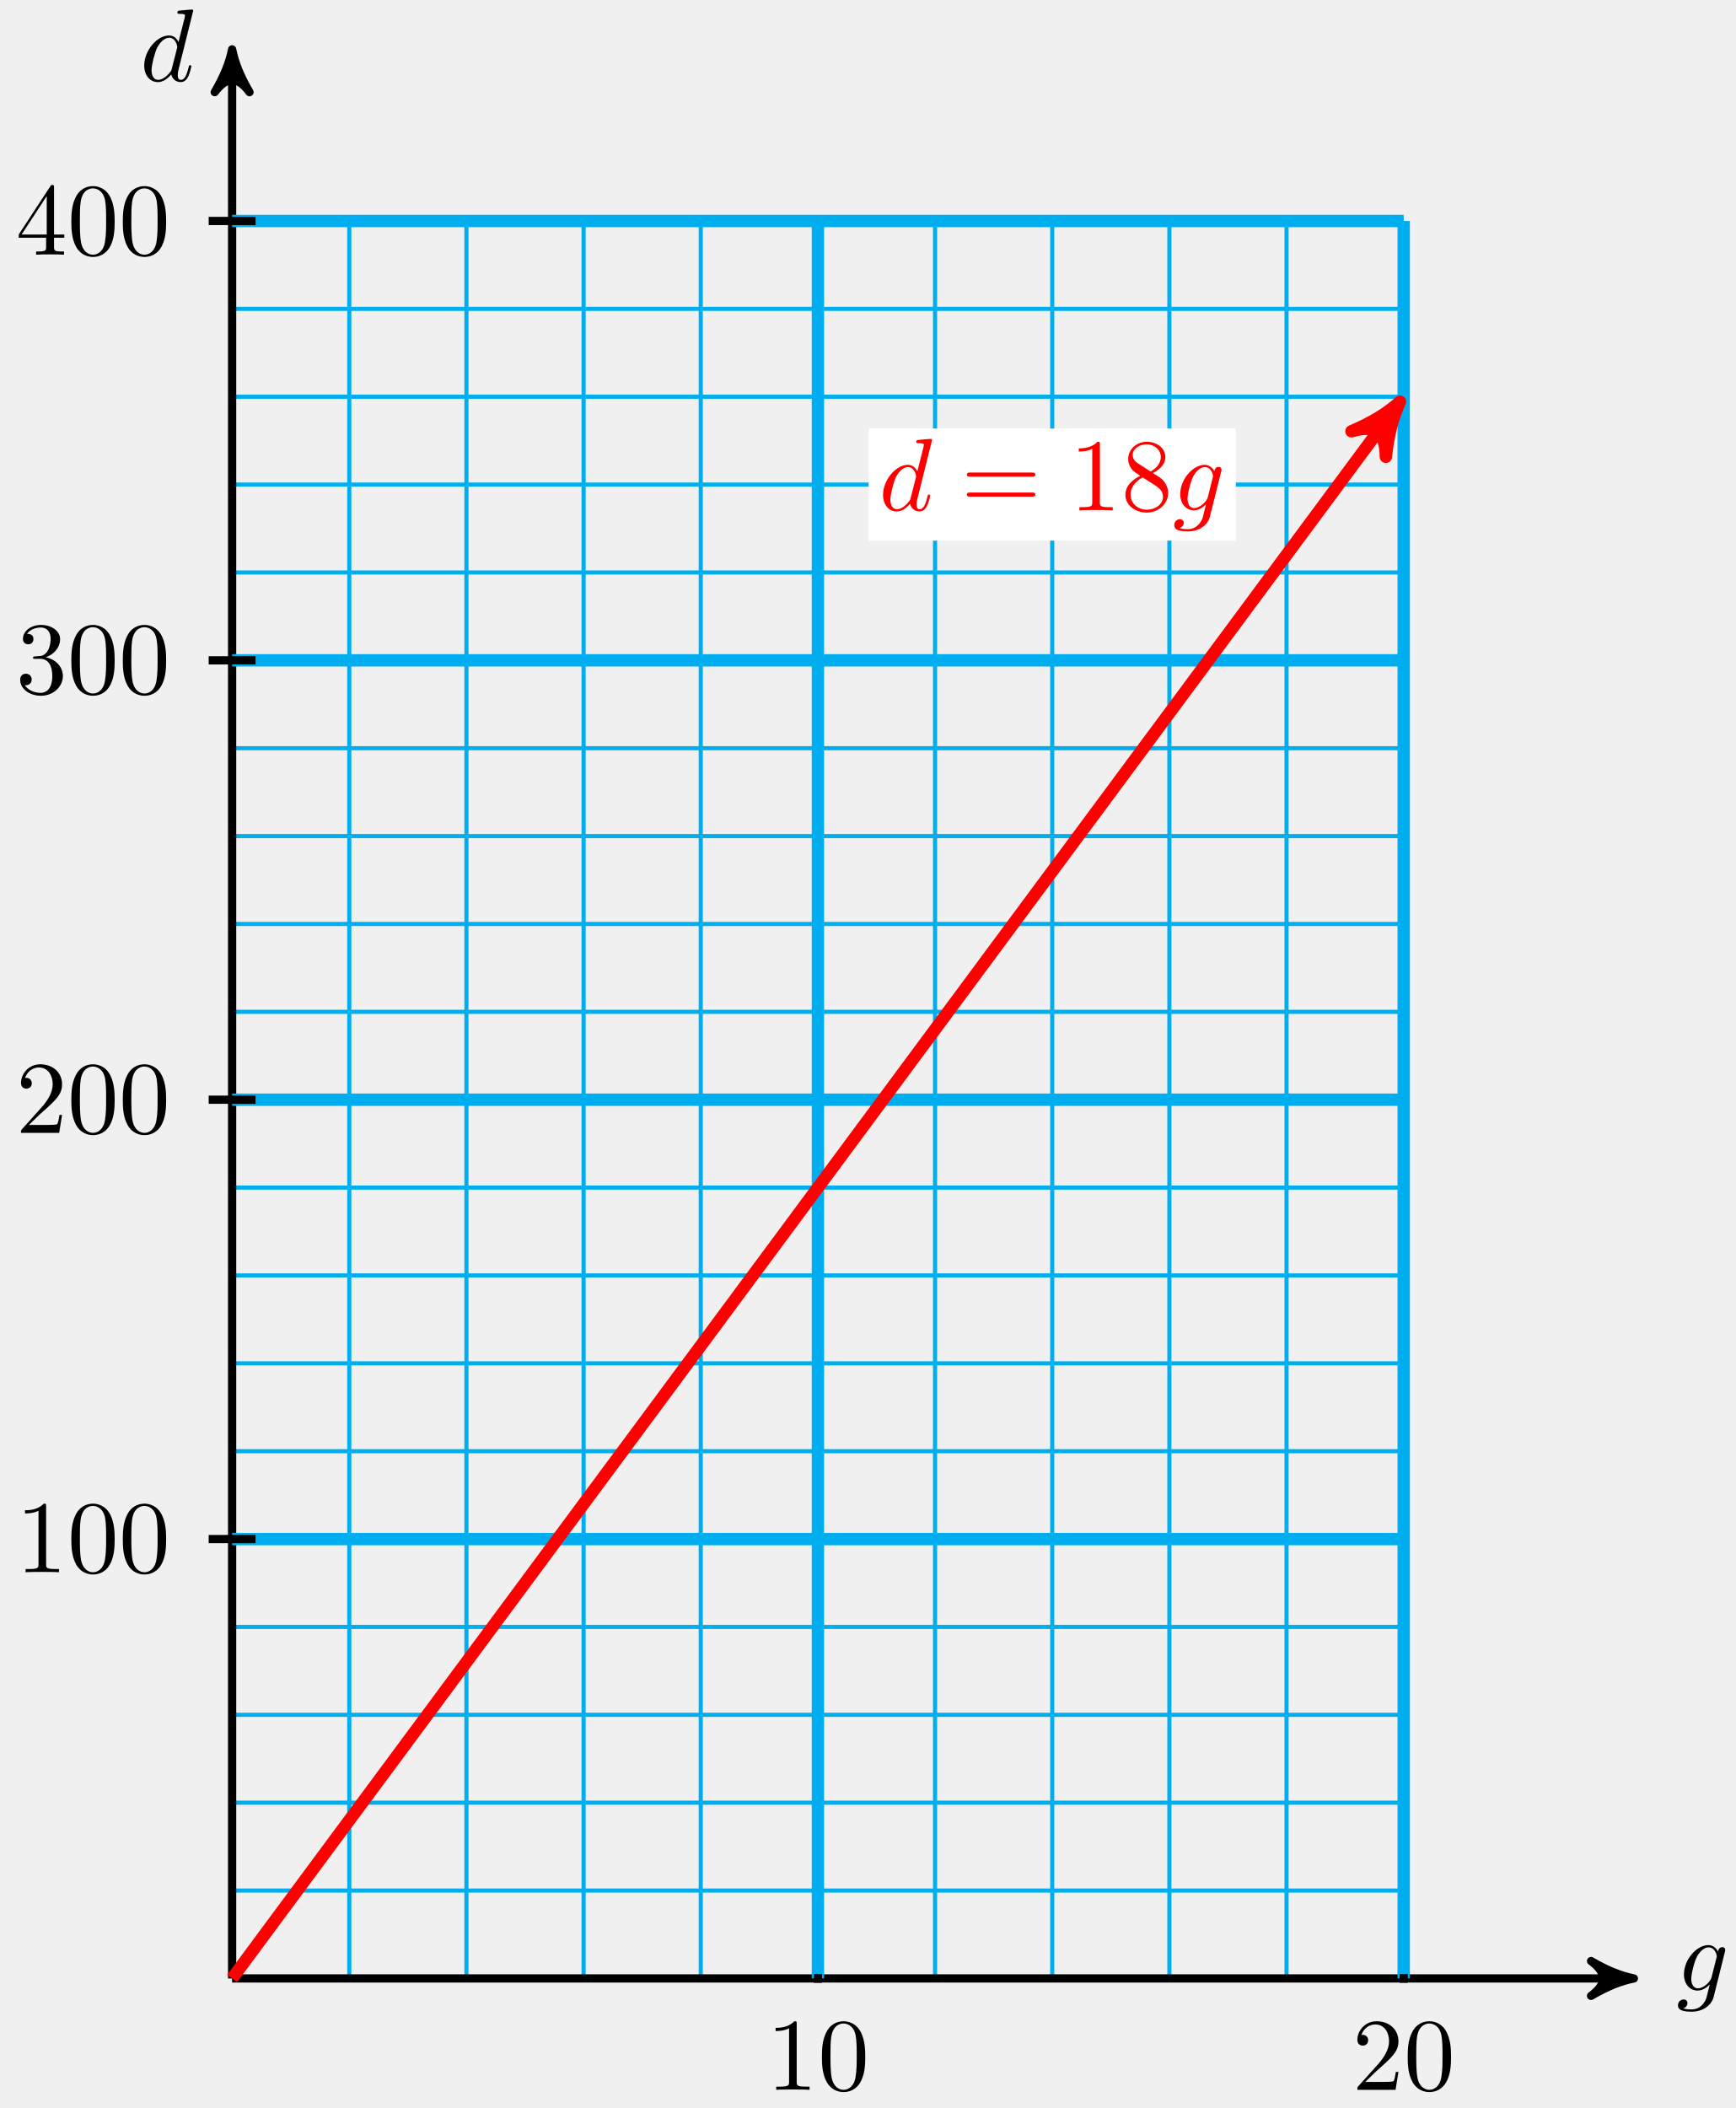
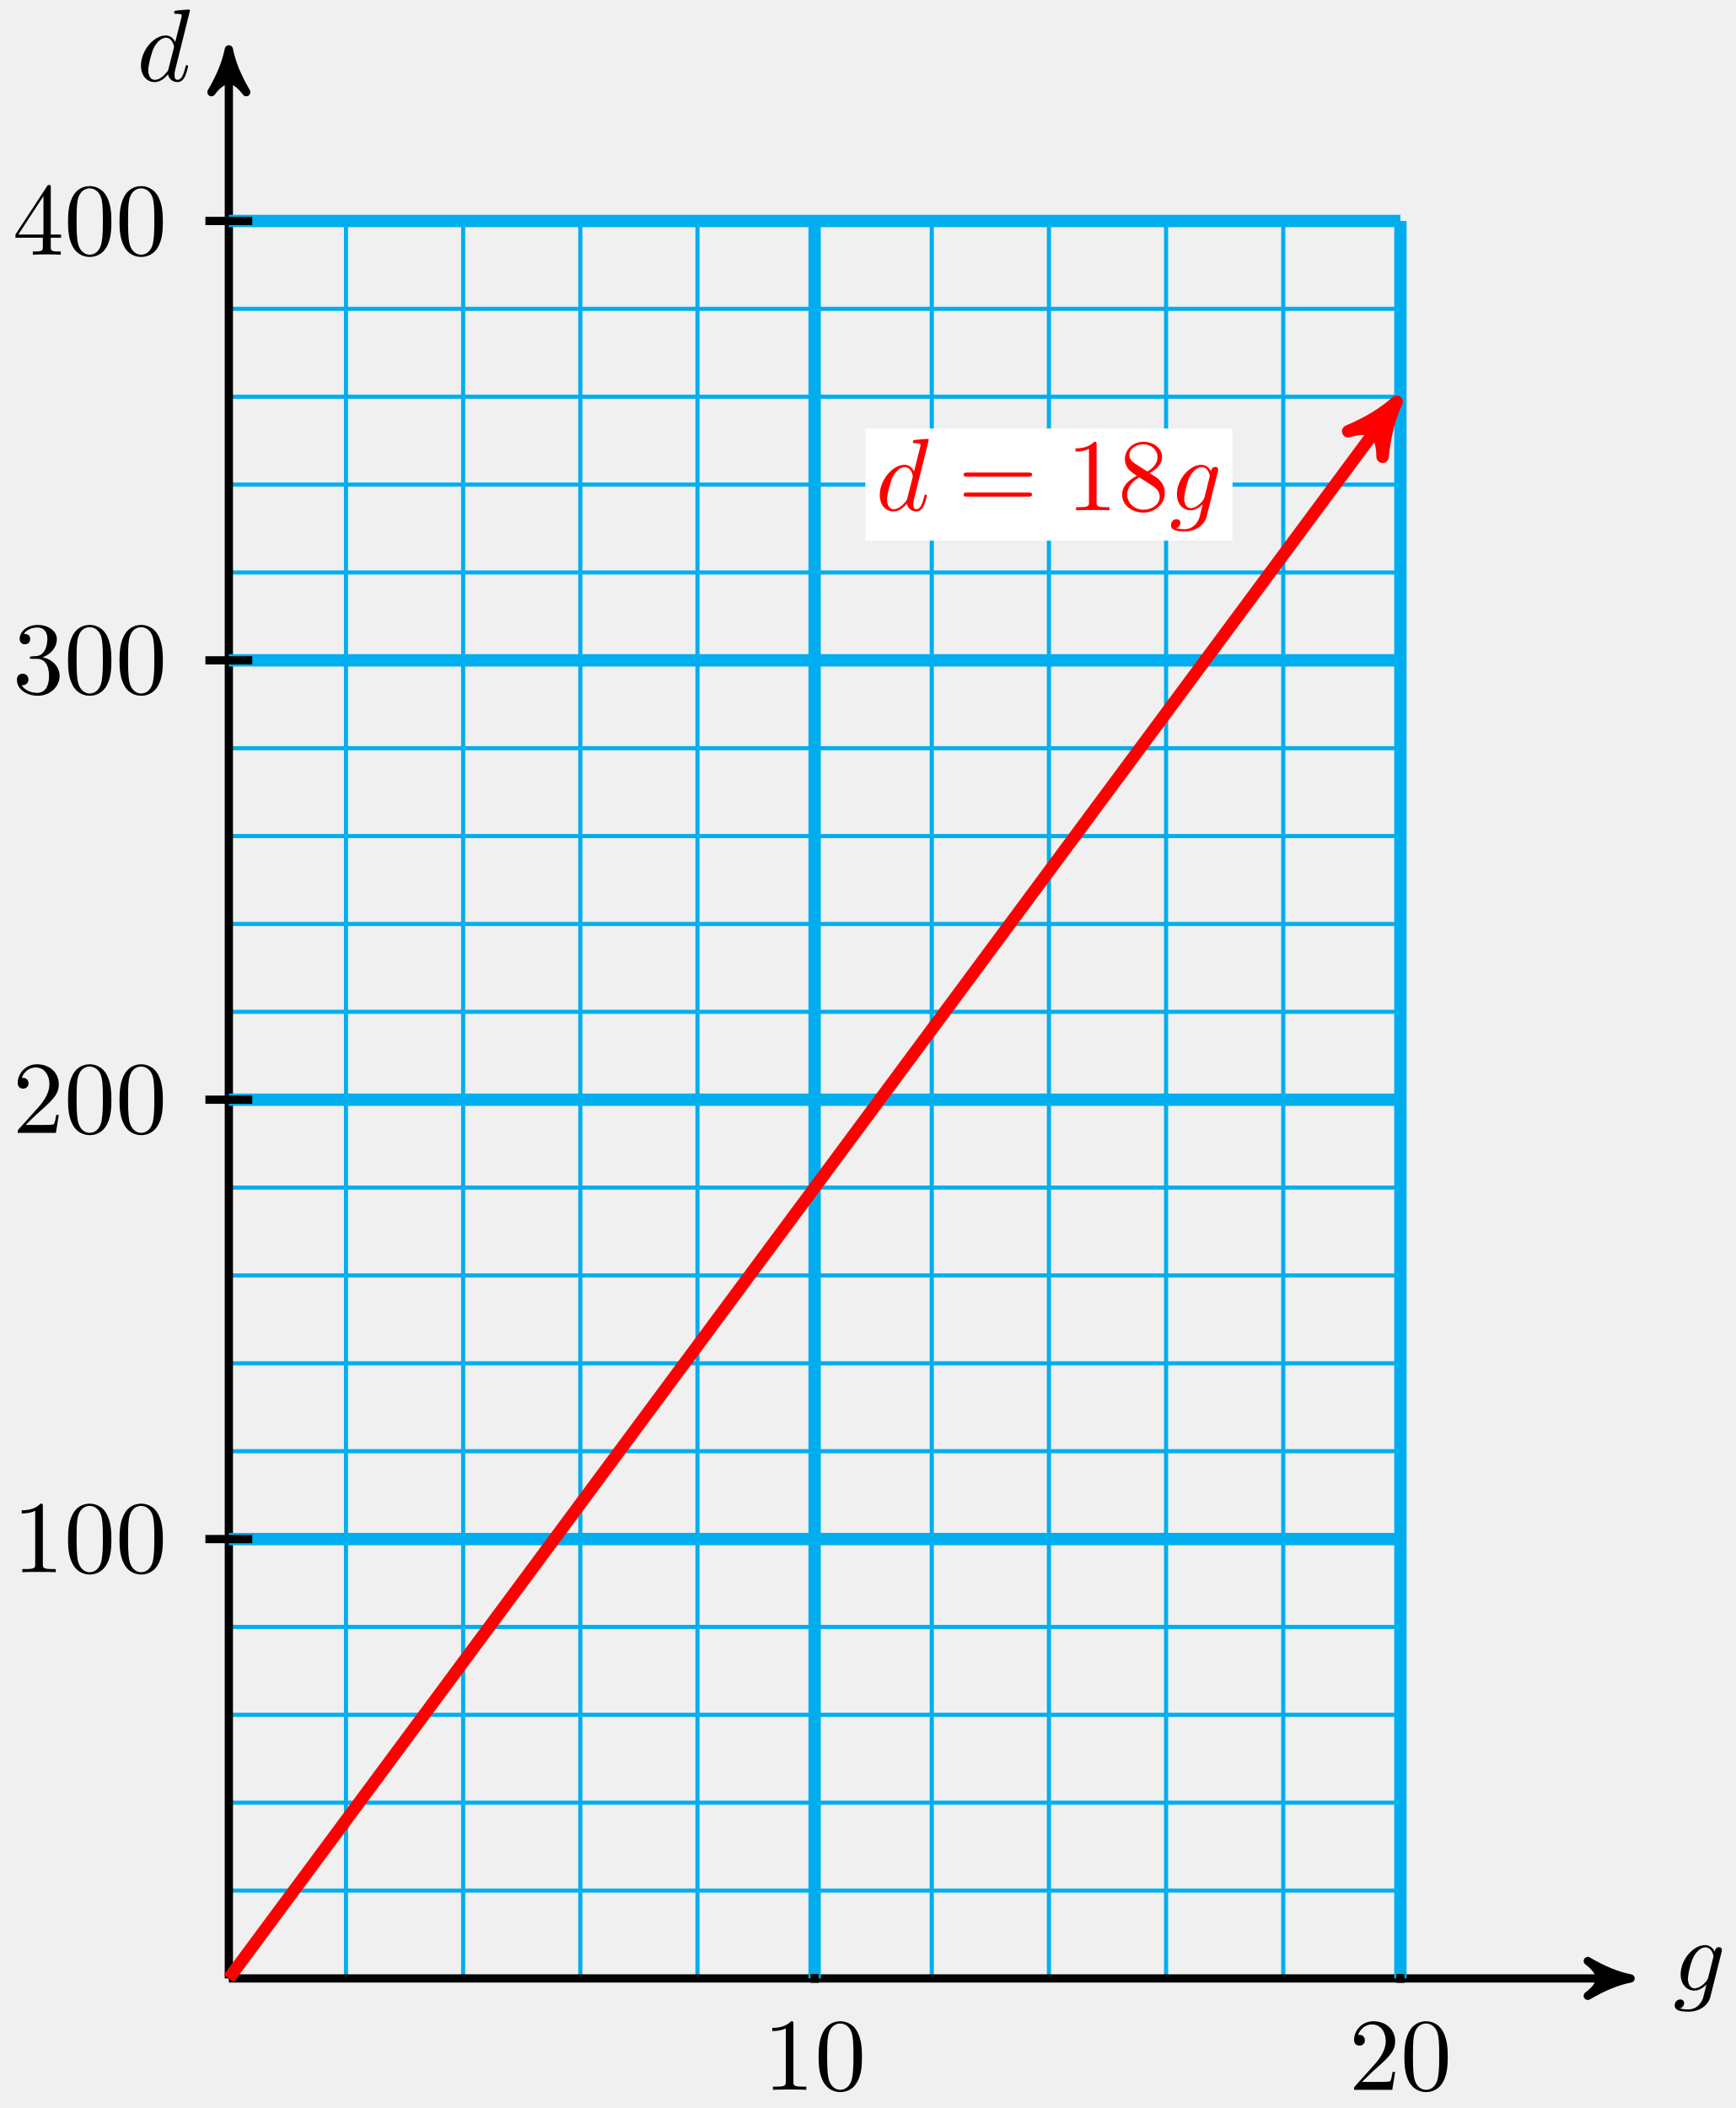
<svg xmlns="http://www.w3.org/2000/svg" xmlns:xlink="http://www.w3.org/1999/xlink" version="1.1" width="168" height="204" viewBox="0 0 168 204">
  <defs>
    <path id="font_1_2" d="M.471 .377C.472 .383 .474 .388 .474 .395 .474 .412 .462 .422 .445 .422 .435 .422 .408 .415 .404 .379 .386 .416 .351 .442 .311 .442 .197 .442 .073 .302 .073 .158 .073 .059 .134 0 .206 0 .265 0 .312 .047 .322 .058L.323 .057C.302-.032 .29-.073 .29-.075 .286-.084 .252-.183 .146-.183 .127-.183 .094-.182 .066-.173 .096-.164 .107-.138 .107-.121 .107-.105 .096-.086 .069-.086 .047-.086 .015-.104 .015-.144 .015-.185 .052-.205 .148-.205 .273-.205 .345-.127 .36-.067L.471 .377M.341 .128C.335 .102 .312 .077 .29 .058 .269 .04 .238 .022 .209 .022 .159 .022 .144 .074 .144 .114 .144 .162 .173 .28 .2 .331 .227 .38 .27 .42 .312 .42 .378 .42 .392 .339 .392 .334 .392 .329 .39 .323 .389 .319L.341 .128Z" />
    <path id="font_1_1" d="M.516 .683C.516 .684 .516 .694 .503 .694 .488 .694 .393 .685 .376 .683 .368 .682 .362 .677 .362 .664 .362 .652 .371 .652 .386 .652 .434 .652 .436 .645 .436 .635L.433 .615 .373 .378C.355 .415 .326 .442 .281 .442 .164 .442 .04 .295 .04 .149 .04 .055 .095-.011 .173-.011 .193-.011 .243-.007 .303 .064 .311 .022 .346-.011 .394-.011 .429-.011 .452 .012 .468 .044 .485 .08 .498 .141 .498 .143 .498 .153 .489 .153 .486 .153 .476 .153 .475 .149 .472 .135 .455 .07 .437 .011 .396 .011 .369 .011 .366 .037 .366 .057 .366 .081 .368 .088 .372 .105L.516 .683M.308 .119C.303 .101 .303 .099 .288 .082 .244 .027 .203 .011 .175 .011 .125 .011 .111 .066 .111 .105 .111 .155 .143 .278 .166 .324 .197 .383 .242 .42 .282 .42 .347 .42 .361 .338 .361 .332 .361 .326 .359 .32 .358 .315L.308 .119Z" />
    <path id="font_2_82" d="M.419 0V.031H.387C.297 .031 .294 .042 .294 .079V.64C.294 .664 .294 .666 .271 .666 .209 .602 .121 .602 .089 .602V.571C.109 .571 .168 .571 .22 .597V.079C.22 .043 .217 .031 .127 .031H.095V0C.13 .003 .217 .003 .257 .003 .297 .003 .384 .003 .419 0Z" />
    <path id="font_2_121" d="M.46 .32C.46 .4 .455 .48 .42 .554 .374 .65 .292 .666 .25 .666 .19 .666 .117 .64 .076 .547 .044 .478 .039 .4 .039 .32 .039 .245 .043 .155 .084 .079 .127-.002 .2-.022 .249-.022 .303-.022 .379-.001 .423 .094 .455 .163 .46 .241 .46 .32M.377 .332C.377 .257 .377 .189 .366 .125 .351 .03 .294-0 .249-0 .21-0 .151 .025 .133 .121 .122 .181 .122 .273 .122 .332 .122 .396 .122 .462 .13 .516 .149 .635 .224 .644 .249 .644 .282 .644 .348 .626 .367 .527 .377 .471 .377 .395 .377 .332Z" />
    <path id="font_2_107" d="M.449 .174H.424C.419 .144 .412 .1 .402 .085 .395 .077 .329 .077 .307 .077H.127L.233 .18C.389 .318 .449 .372 .449 .472 .449 .586 .359 .666 .237 .666 .124 .666 .05 .574 .05 .485 .05 .429 .1 .429 .103 .429 .12 .429 .155 .441 .155 .482 .155 .508 .137 .534 .102 .534 .094 .534 .092 .534 .089 .533 .112 .598 .166 .635 .224 .635 .315 .635 .358 .554 .358 .472 .358 .392 .308 .313 .253 .251L.061 .037C.05 .026 .05 .024 .05 0H.421L.449 .174Z" />
    <path id="font_2_106" d="M.457 .17C.457 .253 .394 .331 .29 .352 .372 .379 .43 .449 .43 .528 .43 .61 .342 .666 .246 .666 .145 .666 .069 .606 .069 .53 .069 .497 .091 .478 .12 .478 .151 .478 .171 .5 .171 .529 .171 .579 .124 .579 .109 .579 .14 .628 .206 .641 .242 .641 .283 .641 .338 .619 .338 .529 .338 .517 .336 .459 .31 .415 .28 .367 .246 .364 .221 .363 .213 .362 .189 .36 .182 .36 .174 .359 .167 .358 .167 .348 .167 .337 .174 .337 .191 .337H.235C.317 .337 .354 .269 .354 .17 .354 .034 .285 .006 .241 .006 .198 .006 .123 .022 .088 .081 .123 .076 .154 .098 .154 .136 .154 .172 .127 .192 .098 .192 .074 .192 .042 .178 .042 .134 .042 .043 .135-.022 .244-.022 .366-.022 .457 .068 .457 .17Z" />
    <path id="font_2_57" d="M.471 .165V.196H.371V.651C.371 .671 .371 .677 .355 .677 .346 .677 .343 .677 .335 .665L.028 .196V.165H.294V.078C.294 .042 .292 .031 .218 .031H.197V0C.238 .003 .29 .003 .332 .003 .374 .003 .427 .003 .468 0V.031H.447C.373 .031 .371 .042 .371 .078V.165H.471M.3 .196H.056L.3 .569V.196Z" />
    <path id="font_3_3" d="M.687 .327C.702 .327 .721 .327 .721 .347 .721 .367 .702 .367 .688 .367H.089C.075 .367 .056 .367 .056 .347 .056 .327 .075 .327 .09 .327H.687M.688 .133C.702 .133 .721 .133 .721 .153 .721 .173 .702 .173 .687 .173H.09C.075 .173 .056 .173 .056 .153 .056 .133 .075 .133 .089 .133H.688Z" />
    <path id="font_3_1" d="M.294 .64C.294 .664 .294 .666 .271 .666 .209 .602 .121 .602 .089 .602V.571C.109 .571 .168 .571 .22 .597V.079C.22 .043 .217 .031 .127 .031H.095V0C.13 .003 .217 .003 .257 .003 .297 .003 .384 .003 .419 0V.031H.387C.297 .031 .294 .042 .294 .079V.64Z" />
    <path id="font_3_2" d="M.163 .457C.117 .487 .113 .521 .113 .538 .113 .599 .178 .641 .249 .641 .322 .641 .386 .589 .386 .517 .386 .46 .347 .412 .287 .377L.163 .457M.309 .362C.381 .399 .43 .451 .43 .517 .43 .609 .341 .666 .25 .666 .15 .666 .069 .592 .069 .499 .069 .481 .071 .436 .113 .389 .124 .377 .161 .352 .186 .335 .128 .306 .042 .25 .042 .151 .042 .045 .144-.022 .249-.022 .362-.022 .457 .061 .457 .168 .457 .204 .446 .249 .408 .291 .389 .312 .373 .322 .309 .362M.209 .32 .332 .242C.36 .223 .407 .193 .407 .132 .407 .058 .332 .006 .25 .006 .164 .006 .092 .068 .092 .151 .092 .209 .124 .273 .209 .32Z" />
  </defs>
-   <path transform="matrix(1.00002,0,0,-1.00002,22.46521,191.4616)" stroke-width=".399" stroke-linecap="butt" stroke-miterlimit="10" stroke-linejoin="miter" fill="none" stroke="#00aeef" d="M0 0H113.385M0 8.504H113.385M0 17.007H113.385M0 25.511H113.385M0 34.015H113.385M0 42.518H113.385M0 51.022H113.385M0 59.526H113.385M0 68.03H113.385M0 76.533H113.385M0 85.037H113.385M0 93.541H113.385M0 102.044H113.385M0 110.548H113.385M0 119.052H113.385M0 127.555H113.385M0 136.059H113.385M0 144.563H113.385M0 153.067H113.385M0 161.57H113.385M0 170.074H113.385M0 0V170.074M11.339 0V170.074M22.677 0V170.074M34.016 0V170.074M45.354 0V170.074M56.693 0V170.074M68.031 0V170.074M79.37 0V170.074M90.708 0V170.074M102.047 0V170.074M113.384 0V170.074M113.385 170.074" />
-   <path transform="matrix(1.00002,0,0,-1.00002,22.46521,191.4616)" stroke-width=".797" stroke-linecap="butt" stroke-miterlimit="10" stroke-linejoin="miter" fill="none" stroke="#000000" d="M0 0H134.628" />
-   <path transform="matrix(1.00002,0,0,-1.00002,157.0959,191.4616)" d="M1.036 0C-.259 .259-1.554 .777-3.108 1.684-1.554 .518-1.554-.518-3.108-1.684-1.554-.777-.259-.259 1.036 0Z" />
-   <path transform="matrix(1.00002,0,0,-1.00002,157.0959,191.4616)" stroke-width=".797" stroke-linecap="butt" stroke-linejoin="round" fill="none" stroke="#000000" d="M1.036 0C-.259 .259-1.554 .777-3.108 1.684-1.554 .518-1.554-.518-3.108-1.684-1.554-.777-.259-.259 1.036 0Z" />
-   <use data-text="g" xlink:href="#font_1_2" transform="matrix(9.962799,0,0,-9.962799,162.25,192.6376)" />
-   <path transform="matrix(1.00002,0,0,-1.00002,22.46521,191.4616)" stroke-width=".797" stroke-linecap="butt" stroke-miterlimit="10" stroke-linejoin="miter" fill="none" stroke="#000000" d="M0 0V185.647" />
-   <path transform="matrix(0,-1.00002,-1.00002,-0,22.46521,5.811188)" d="M1.036 0C-.259 .259-1.554 .777-3.108 1.684-1.554 .518-1.554-.518-3.108-1.684-1.554-.777-.259-.259 1.036 0Z" />
-   <path transform="matrix(0,-1.00002,-1.00002,-0,22.46521,5.811188)" stroke-width=".797" stroke-linecap="butt" stroke-linejoin="round" fill="none" stroke="#000000" d="M1.036 0C-.259 .259-1.554 .777-3.108 1.684-1.554 .518-1.554-.518-3.108-1.684-1.554-.777-.259-.259 1.036 0Z" />
-   <use data-text="d" xlink:href="#font_1_1" transform="matrix(9.962799,0,0,-9.962799,13.56003,7.835938)" />
-   <path transform="matrix(1.00002,0,0,-1.00002,22.46521,191.4616)" stroke-width="1.196" stroke-linecap="butt" stroke-miterlimit="10" stroke-linejoin="miter" fill="none" stroke="#00aeef" d="M56.693 0V170.074" />
-   <path transform="matrix(1.00002,0,0,-1.00002,22.46521,191.4616)" stroke-width=".797" stroke-linecap="butt" stroke-miterlimit="10" stroke-linejoin="miter" fill="none" stroke="#000000" d="M56.693 .425V-.425" />
-   <use data-text="1" xlink:href="#font_2_82" transform="matrix(9.962799,0,0,-9.962799,74.17725,202.2408)" />
-   <use data-text="0" xlink:href="#font_2_121" transform="matrix(9.962799,0,0,-9.962799,79.15865,202.2408)" />
-   <path transform="matrix(1.00002,0,0,-1.00002,22.46521,191.4616)" stroke-width="1.196" stroke-linecap="butt" stroke-miterlimit="10" stroke-linejoin="miter" fill="none" stroke="#00aeef" d="M113.385 0V170.074" />
-   <path transform="matrix(1.00002,0,0,-1.00002,22.46521,191.4616)" stroke-width=".797" stroke-linecap="butt" stroke-miterlimit="10" stroke-linejoin="miter" fill="none" stroke="#000000" d="M113.385 .425V-.425" />
-   <use data-text="2" xlink:href="#font_2_107" transform="matrix(9.962799,0,0,-9.962799,130.8714,202.2408)" />
-   <use data-text="0" xlink:href="#font_2_121" transform="matrix(9.962799,0,0,-9.962799,135.8528,202.2408)" />
-   <path transform="matrix(1.00002,0,0,-1.00002,22.46521,191.4616)" stroke-width="1.196" stroke-linecap="butt" stroke-miterlimit="10" stroke-linejoin="miter" fill="none" stroke="#00aeef" d="M0 42.518H113.385" />
-   <path transform="matrix(1.00002,0,0,-1.00002,22.46521,191.4616)" stroke-width=".797" stroke-linecap="butt" stroke-miterlimit="10" stroke-linejoin="miter" fill="none" stroke="#000000" d="M2.268 42.518H-2.268" />
-   <use data-text="1" xlink:href="#font_2_82" transform="matrix(9.962799,0,0,-9.962799,1.533791,152.1508)" />
-   <use data-text="0" xlink:href="#font_2_121" transform="matrix(9.962799,0,0,-9.962799,6.51519,152.1508)" />
-   <use data-text="0" xlink:href="#font_2_121" transform="matrix(9.962799,0,0,-9.962799,11.49659,152.1508)" />
-   <path transform="matrix(1.00002,0,0,-1.00002,22.46521,191.4616)" stroke-width="1.196" stroke-linecap="butt" stroke-miterlimit="10" stroke-linejoin="miter" fill="none" stroke="#00aeef" d="M0 85.037H113.385" />
-   <path transform="matrix(1.00002,0,0,-1.00002,22.46521,191.4616)" stroke-width=".797" stroke-linecap="butt" stroke-miterlimit="10" stroke-linejoin="miter" fill="none" stroke="#000000" d="M2.268 85.037H-2.268" />
-   <use data-text="2" xlink:href="#font_2_107" transform="matrix(9.962799,0,0,-9.962799,1.533791,109.631)" />
-   <use data-text="0" xlink:href="#font_2_121" transform="matrix(9.962799,0,0,-9.962799,6.51519,109.631)" />
-   <use data-text="0" xlink:href="#font_2_121" transform="matrix(9.962799,0,0,-9.962799,11.49659,109.631)" />
-   <path transform="matrix(1.00002,0,0,-1.00002,22.46521,191.4616)" stroke-width="1.196" stroke-linecap="butt" stroke-miterlimit="10" stroke-linejoin="miter" fill="none" stroke="#00aeef" d="M0 127.555H113.385" />
-   <path transform="matrix(1.00002,0,0,-1.00002,22.46521,191.4616)" stroke-width=".797" stroke-linecap="butt" stroke-miterlimit="10" stroke-linejoin="miter" fill="none" stroke="#000000" d="M2.268 127.555H-2.268" />
-   <use data-text="3" xlink:href="#font_2_106" transform="matrix(9.962799,0,0,-9.962799,1.533791,67.11212)" />
-   <use data-text="0" xlink:href="#font_2_121" transform="matrix(9.962799,0,0,-9.962799,6.51519,67.11212)" />
-   <use data-text="0" xlink:href="#font_2_121" transform="matrix(9.962799,0,0,-9.962799,11.49659,67.11212)" />
-   <path transform="matrix(1.00002,0,0,-1.00002,22.46521,191.4616)" stroke-width="1.196" stroke-linecap="butt" stroke-miterlimit="10" stroke-linejoin="miter" fill="none" stroke="#00aeef" d="M0 170.074H113.385" />
-   <path transform="matrix(1.00002,0,0,-1.00002,22.46521,191.4616)" stroke-width=".797" stroke-linecap="butt" stroke-miterlimit="10" stroke-linejoin="miter" fill="none" stroke="#000000" d="M2.268 170.074H-2.268" />
-   <use data-text="4" xlink:href="#font_2_57" transform="matrix(9.962799,0,0,-9.962799,1.533791,24.64726)" />
-   <use data-text="0" xlink:href="#font_2_121" transform="matrix(9.962799,0,0,-9.962799,6.51519,24.64726)" />
-   <use data-text="0" xlink:href="#font_2_121" transform="matrix(9.962799,0,0,-9.962799,11.49659,24.64726)" />
-   <path transform="matrix(1.00002,0,0,-1.00002,22.46521,191.4616)" stroke-width="1.196" stroke-linecap="butt" stroke-miterlimit="10" stroke-linejoin="miter" fill="none" stroke="#ff0000" d="M0 0 112.271 151.562" />
-   <path transform="matrix(.5952119,-.8035461,-.8035461,-.5952119,134.7382,39.89705)" d="M1.275 0C-.319 .319-1.913 .956-3.826 2.072-1.913 .638-1.913-.638-3.826-2.072-1.913-.956-.319-.319 1.275 0Z" fill="#ff0000" />
-   <path transform="matrix(.5952119,-.8035461,-.8035461,-.5952119,134.7382,39.89705)" stroke-width="1.196" stroke-linecap="butt" stroke-linejoin="round" fill="none" stroke="#ff0000" d="M1.275 0C-.319 .319-1.913 .956-3.826 2.072-1.913 .638-1.913-.638-3.826-2.072-1.913-.956-.319-.319 1.275 0Z" />
-   <path transform="matrix(1.00002,0,0,-1.00002,22.46521,191.4616)" d="M61.603 139.139H97.137V149.987H61.603Z" fill="#ffffff" />
-   <use data-text="d" xlink:href="#font_1_1" transform="matrix(9.962799,0,0,-9.962799,85.06546,49.38677)" fill="#ff0000" />
-   <use data-text="=" xlink:href="#font_3_3" transform="matrix(9.962799,0,0,-9.962799,93.01863,49.38677)" fill="#ff0000" />
-   <use data-text="1" xlink:href="#font_3_1" transform="matrix(9.962799,0,0,-9.962799,103.5194,49.38677)" fill="#ff0000" />
-   <use data-text="8" xlink:href="#font_3_2" transform="matrix(9.962799,0,0,-9.962799,108.5008,49.38677)" fill="#ff0000" />
-   <use data-text="g" xlink:href="#font_1_2" transform="matrix(9.962799,0,0,-9.962799,113.498,49.38677)" fill="#ff0000" />
+   <path transform="matrix(1,0,0,-1.00002,22.148,191.4616)" stroke-width=".399" stroke-linecap="butt" stroke-miterlimit="10" stroke-linejoin="miter" fill="none" stroke="#00aeef" d="M0 0H113.385M0 8.504H113.385M0 17.007H113.385M0 25.511H113.385M0 34.015H113.385M0 42.518H113.385M0 51.022H113.385M0 59.526H113.385M0 68.03H113.385M0 76.533H113.385M0 85.037H113.385M0 93.541H113.385M0 102.044H113.385M0 110.548H113.385M0 119.052H113.385M0 127.555H113.385M0 136.059H113.385M0 144.563H113.385M0 153.067H113.385M0 161.57H113.385M0 170.074H113.385M0 0V170.074M11.339 0V170.074M22.677 0V170.074M34.016 0V170.074M45.354 0V170.074M56.693 0V170.074M68.031 0V170.074M79.37 0V170.074M90.708 0V170.074M102.047 0V170.074M113.384 0V170.074M113.385 170.074" />
+   <path transform="matrix(1,0,0,-1.00002,22.148,191.4616)" stroke-width=".797" stroke-linecap="butt" stroke-miterlimit="10" stroke-linejoin="miter" fill="none" stroke="#000000" d="M0 0H134.628" />
+   <path transform="matrix(1,0,0,-1.00002,156.776,191.4616)" d="M1.036 0C-.259 .259-1.554 .777-3.108 1.684-1.554 .518-1.554-.518-3.108-1.684-1.554-.777-.259-.259 1.036 0Z" />
+   <path transform="matrix(1,0,0,-1.00002,156.776,191.4616)" stroke-width=".797" stroke-linecap="butt" stroke-linejoin="round" fill="none" stroke="#000000" d="M1.036 0C-.259 .259-1.554 .777-3.108 1.684-1.554 .518-1.554-.518-3.108-1.684-1.554-.777-.259-.259 1.036 0Z" />
+   <use data-text="g" xlink:href="#font_1_2" transform="matrix(9.9626,0,0,-9.962799,161.93,192.6376)" />
+   <path transform="matrix(1,0,0,-1.00002,22.148,191.4616)" stroke-width=".797" stroke-linecap="butt" stroke-miterlimit="10" stroke-linejoin="miter" fill="none" stroke="#000000" d="M0 0V185.647" />
+   <path transform="matrix(0,-1.00002,-1,-0,22.148,5.811188)" d="M1.036 0C-.259 .259-1.554 .777-3.108 1.684-1.554 .518-1.554-.518-3.108-1.684-1.554-.777-.259-.259 1.036 0Z" />
+   <path transform="matrix(0,-1.00002,-1,-0,22.148,5.811188)" stroke-width=".797" stroke-linecap="butt" stroke-linejoin="round" fill="none" stroke="#000000" d="M1.036 0C-.259 .259-1.554 .777-3.108 1.684-1.554 .518-1.554-.518-3.108-1.684-1.554-.777-.259-.259 1.036 0Z" />
+   <use data-text="d" xlink:href="#font_1_1" transform="matrix(9.9626,0,0,-9.962799,13.243,7.835938)" />
+   <path transform="matrix(1,0,0,-1.00002,22.148,191.4616)" stroke-width="1.196" stroke-linecap="butt" stroke-miterlimit="10" stroke-linejoin="miter" fill="none" stroke="#00aeef" d="M56.693 0V170.074" />
+   <path transform="matrix(1,0,0,-1.00002,22.148,191.4616)" stroke-width=".797" stroke-linecap="butt" stroke-miterlimit="10" stroke-linejoin="miter" fill="none" stroke="#000000" d="M56.693 .425V-.425" />
+   <use data-text="1" xlink:href="#font_2_82" transform="matrix(9.9626,0,0,-9.962799,73.859,202.2408)" />
+   <use data-text="0" xlink:href="#font_2_121" transform="matrix(9.9626,0,0,-9.962799,78.8403,202.2408)" />
+   <path transform="matrix(1,0,0,-1.00002,22.148,191.4616)" stroke-width="1.196" stroke-linecap="butt" stroke-miterlimit="10" stroke-linejoin="miter" fill="none" stroke="#00aeef" d="M113.385 0V170.074" />
+   <path transform="matrix(1,0,0,-1.00002,22.148,191.4616)" stroke-width=".797" stroke-linecap="butt" stroke-miterlimit="10" stroke-linejoin="miter" fill="none" stroke="#000000" d="M113.385 .425V-.425" />
+   <use data-text="2" xlink:href="#font_2_107" transform="matrix(9.9626,0,0,-9.962799,130.552,202.2408)" />
+   <use data-text="0" xlink:href="#font_2_121" transform="matrix(9.9626,0,0,-9.962799,135.5333,202.2408)" />
+   <path transform="matrix(1,0,0,-1.00002,22.148,191.4616)" stroke-width="1.196" stroke-linecap="butt" stroke-miterlimit="10" stroke-linejoin="miter" fill="none" stroke="#00aeef" d="M0 42.518H113.385" />
+   <path transform="matrix(1,0,0,-1.00002,22.148,191.4616)" stroke-width=".797" stroke-linecap="butt" stroke-miterlimit="10" stroke-linejoin="miter" fill="none" stroke="#000000" d="M2.268 42.518H-2.268" />
+   <use data-text="1" xlink:href="#font_2_82" transform="matrix(9.9626,0,0,-9.962799,1.217003,152.1508)" />
+   <use data-text="0" xlink:href="#font_2_121" transform="matrix(9.9626,0,0,-9.962799,6.198303,152.1508)" />
+   <use data-text="0" xlink:href="#font_2_121" transform="matrix(9.9626,0,0,-9.962799,11.1796,152.1508)" />
+   <path transform="matrix(1,0,0,-1.00002,22.148,191.4616)" stroke-width="1.196" stroke-linecap="butt" stroke-miterlimit="10" stroke-linejoin="miter" fill="none" stroke="#00aeef" d="M0 85.037H113.385" />
+   <path transform="matrix(1,0,0,-1.00002,22.148,191.4616)" stroke-width=".797" stroke-linecap="butt" stroke-miterlimit="10" stroke-linejoin="miter" fill="none" stroke="#000000" d="M2.268 85.037H-2.268" />
+   <use data-text="2" xlink:href="#font_2_107" transform="matrix(9.9626,0,0,-9.962799,1.217003,109.631)" />
+   <use data-text="0" xlink:href="#font_2_121" transform="matrix(9.9626,0,0,-9.962799,6.198303,109.631)" />
+   <use data-text="0" xlink:href="#font_2_121" transform="matrix(9.9626,0,0,-9.962799,11.1796,109.631)" />
+   <path transform="matrix(1,0,0,-1.00002,22.148,191.4616)" stroke-width="1.196" stroke-linecap="butt" stroke-miterlimit="10" stroke-linejoin="miter" fill="none" stroke="#00aeef" d="M0 127.555H113.385" />
+   <path transform="matrix(1,0,0,-1.00002,22.148,191.4616)" stroke-width=".797" stroke-linecap="butt" stroke-miterlimit="10" stroke-linejoin="miter" fill="none" stroke="#000000" d="M2.268 127.555H-2.268" />
+   <use data-text="3" xlink:href="#font_2_106" transform="matrix(9.9626,0,0,-9.962799,1.217003,67.11212)" />
+   <use data-text="0" xlink:href="#font_2_121" transform="matrix(9.9626,0,0,-9.962799,6.198303,67.11212)" />
+   <use data-text="0" xlink:href="#font_2_121" transform="matrix(9.9626,0,0,-9.962799,11.1796,67.11212)" />
+   <path transform="matrix(1,0,0,-1.00002,22.148,191.4616)" stroke-width="1.196" stroke-linecap="butt" stroke-miterlimit="10" stroke-linejoin="miter" fill="none" stroke="#00aeef" d="M0 170.074H113.385" />
+   <path transform="matrix(1,0,0,-1.00002,22.148,191.4616)" stroke-width=".797" stroke-linecap="butt" stroke-miterlimit="10" stroke-linejoin="miter" fill="none" stroke="#000000" d="M2.268 170.074H-2.268" />
+   <use data-text="4" xlink:href="#font_2_57" transform="matrix(9.9626,0,0,-9.962799,1.217003,24.64726)" />
+   <use data-text="0" xlink:href="#font_2_121" transform="matrix(9.9626,0,0,-9.962799,6.198303,24.64726)" />
+   <use data-text="0" xlink:href="#font_2_121" transform="matrix(9.9626,0,0,-9.962799,11.1796,24.64726)" />
+   <path transform="matrix(1,0,0,-1.00002,22.148,191.4616)" stroke-width="1.196" stroke-linecap="butt" stroke-miterlimit="10" stroke-linejoin="miter" fill="none" stroke="#ff0000" d="M0 0 112.271 151.562" />
+   <path transform="matrix(.5952,-.8035461,-.80353,-.5952119,134.4187,39.89705)" d="M1.275 0C-.319 .319-1.913 .956-3.826 2.072-1.913 .638-1.913-.638-3.826-2.072-1.913-.956-.319-.319 1.275 0Z" fill="#ff0000" />
+   <path transform="matrix(.5952,-.8035461,-.80353,-.5952119,134.4187,39.89705)" stroke-width="1.196" stroke-linecap="butt" stroke-linejoin="round" fill="none" stroke="#ff0000" d="M1.275 0C-.319 .319-1.913 .956-3.826 2.072-1.913 .638-1.913-.638-3.826-2.072-1.913-.956-.319-.319 1.275 0Z" />
+   <path transform="matrix(1,0,0,-1.00002,22.148,191.4616)" d="M61.603 139.139H97.137V149.987H61.603Z" fill="#ffffff" />
+   <use data-text="d" xlink:href="#font_1_1" transform="matrix(9.9626,0,0,-9.962799,84.747,49.38677)" fill="#ff0000" />
+   <use data-text="=" xlink:href="#font_3_3" transform="matrix(9.9626,0,0,-9.962799,92.70001,49.38677)" fill="#ff0000" />
+   <use data-text="1" xlink:href="#font_3_1" transform="matrix(9.9626,0,0,-9.962799,103.2006,49.38677)" fill="#ff0000" />
+   <use data-text="8" xlink:href="#font_3_2" transform="matrix(9.9626,0,0,-9.962799,108.1819,49.38677)" fill="#ff0000" />
+   <use data-text="g" xlink:href="#font_1_2" transform="matrix(9.9626,0,0,-9.962799,113.178,49.38677)" fill="#ff0000" />
</svg>
